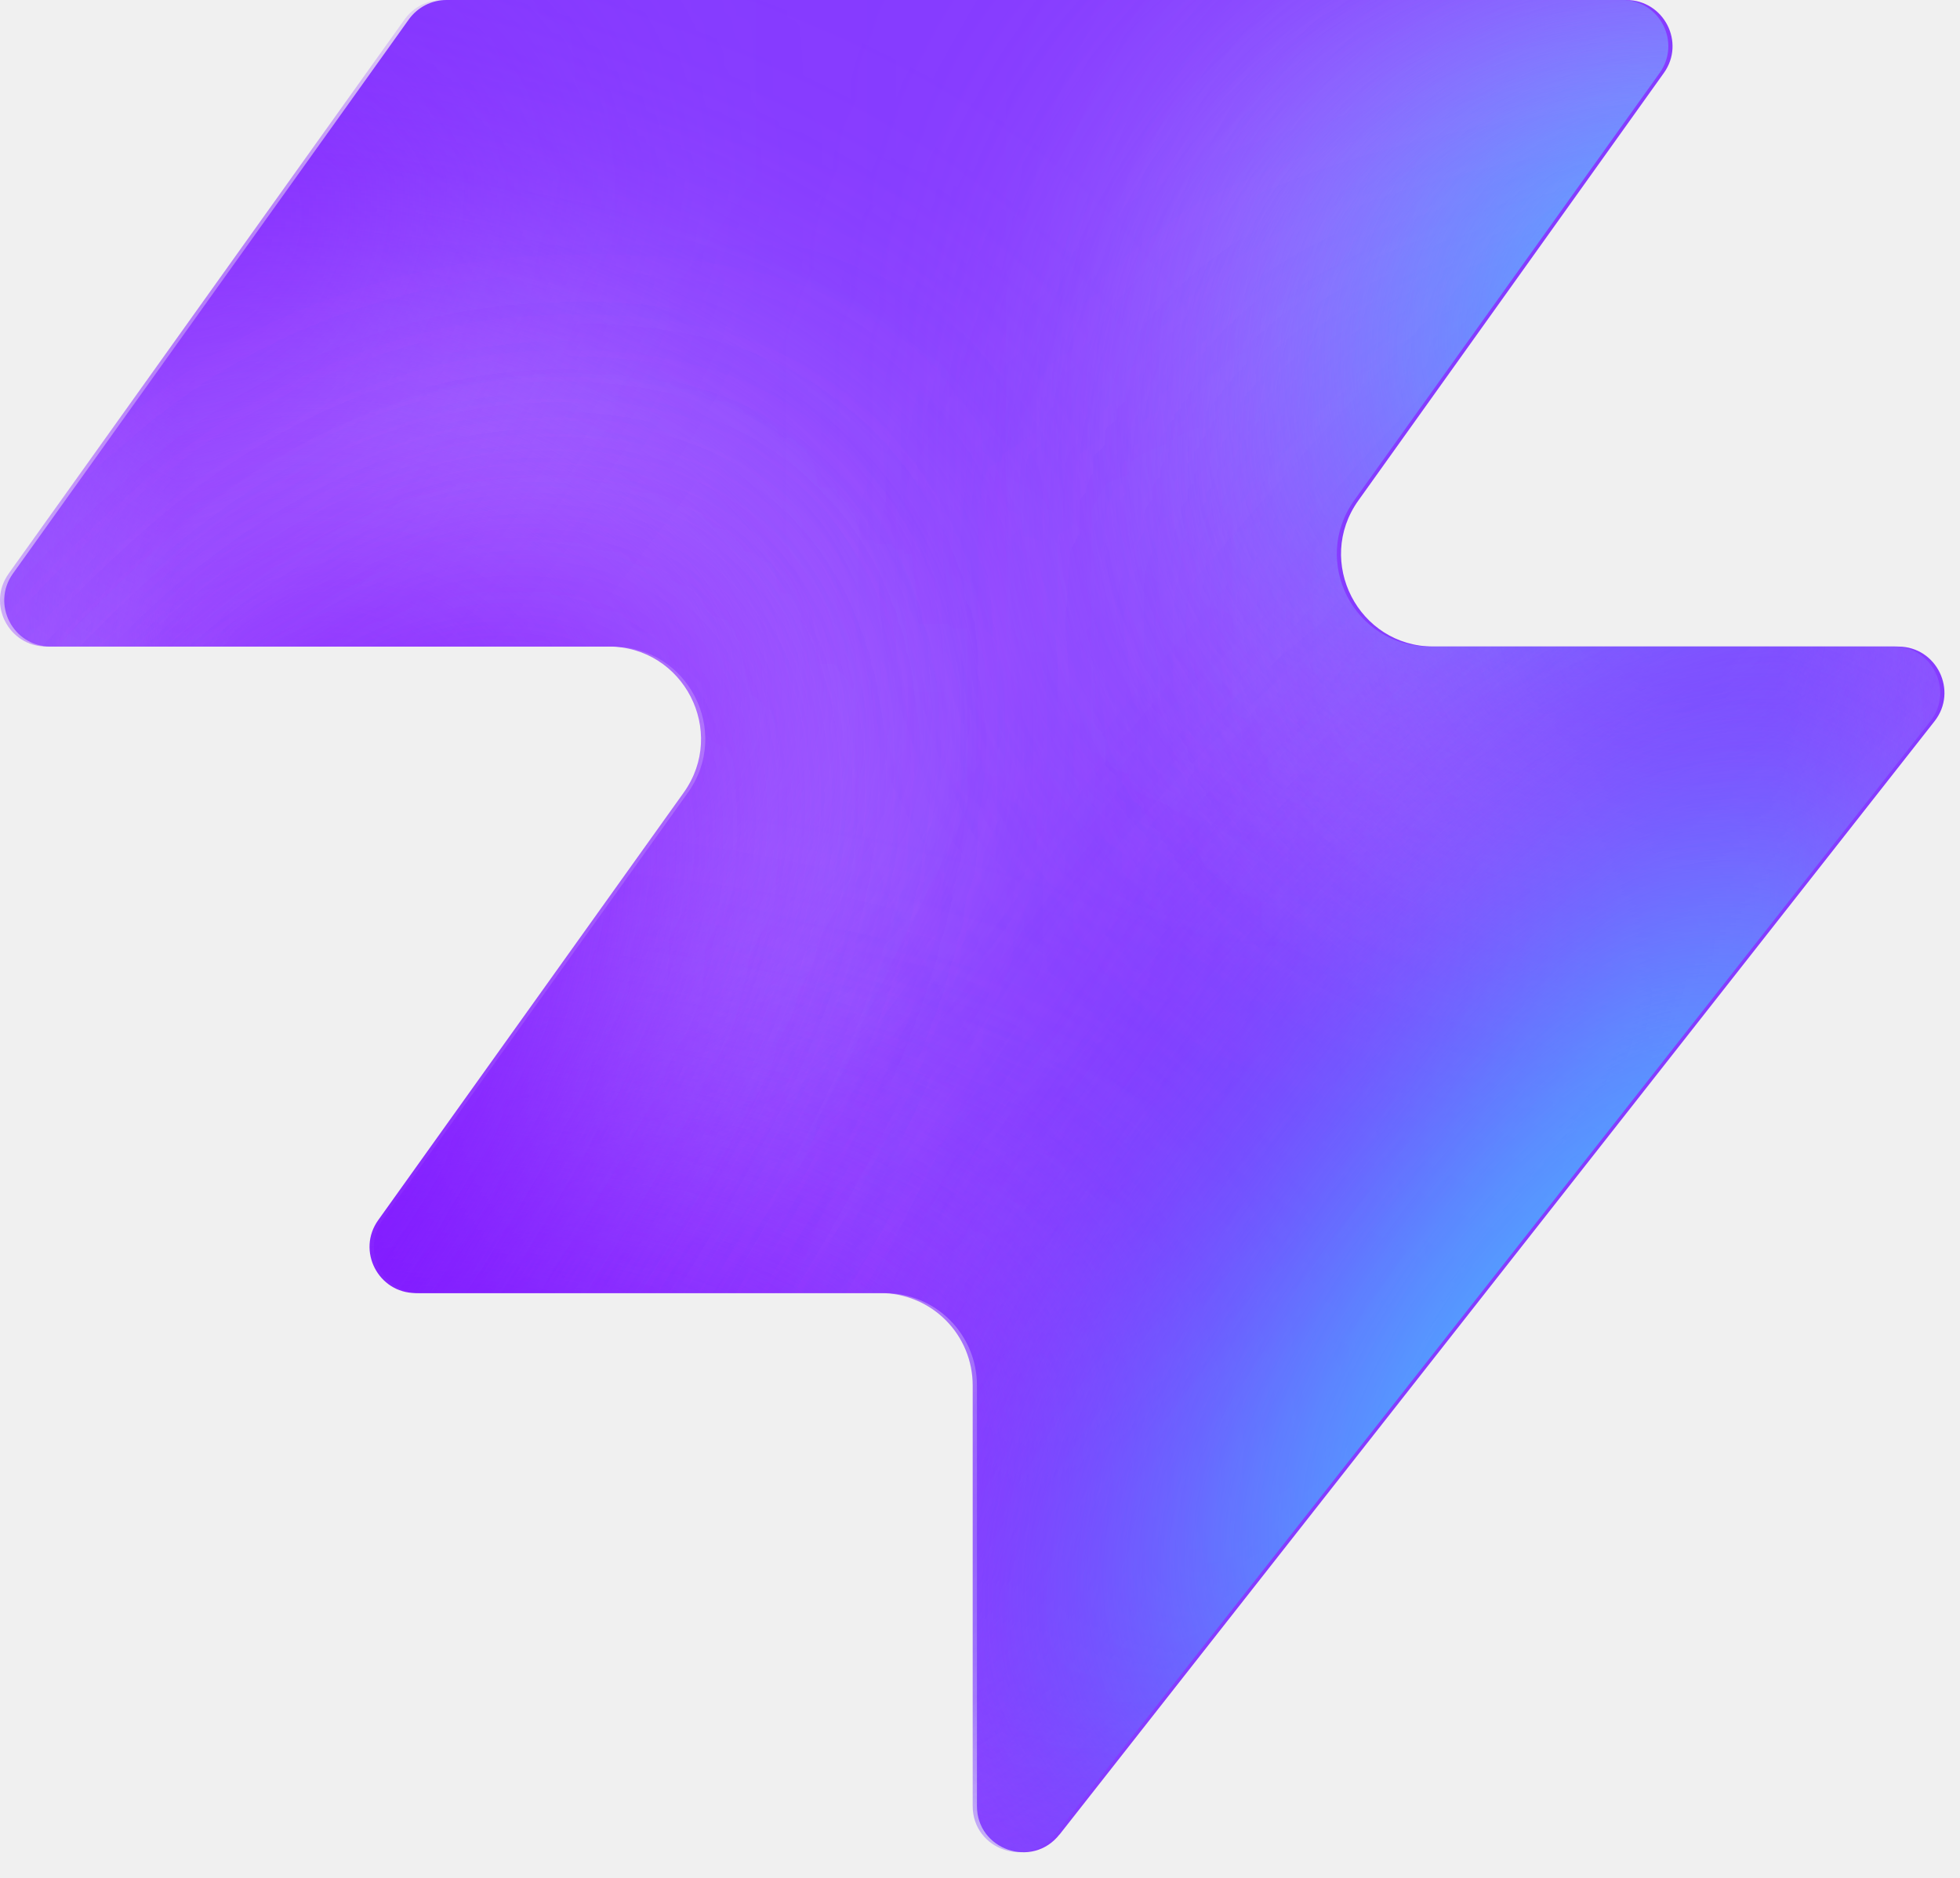
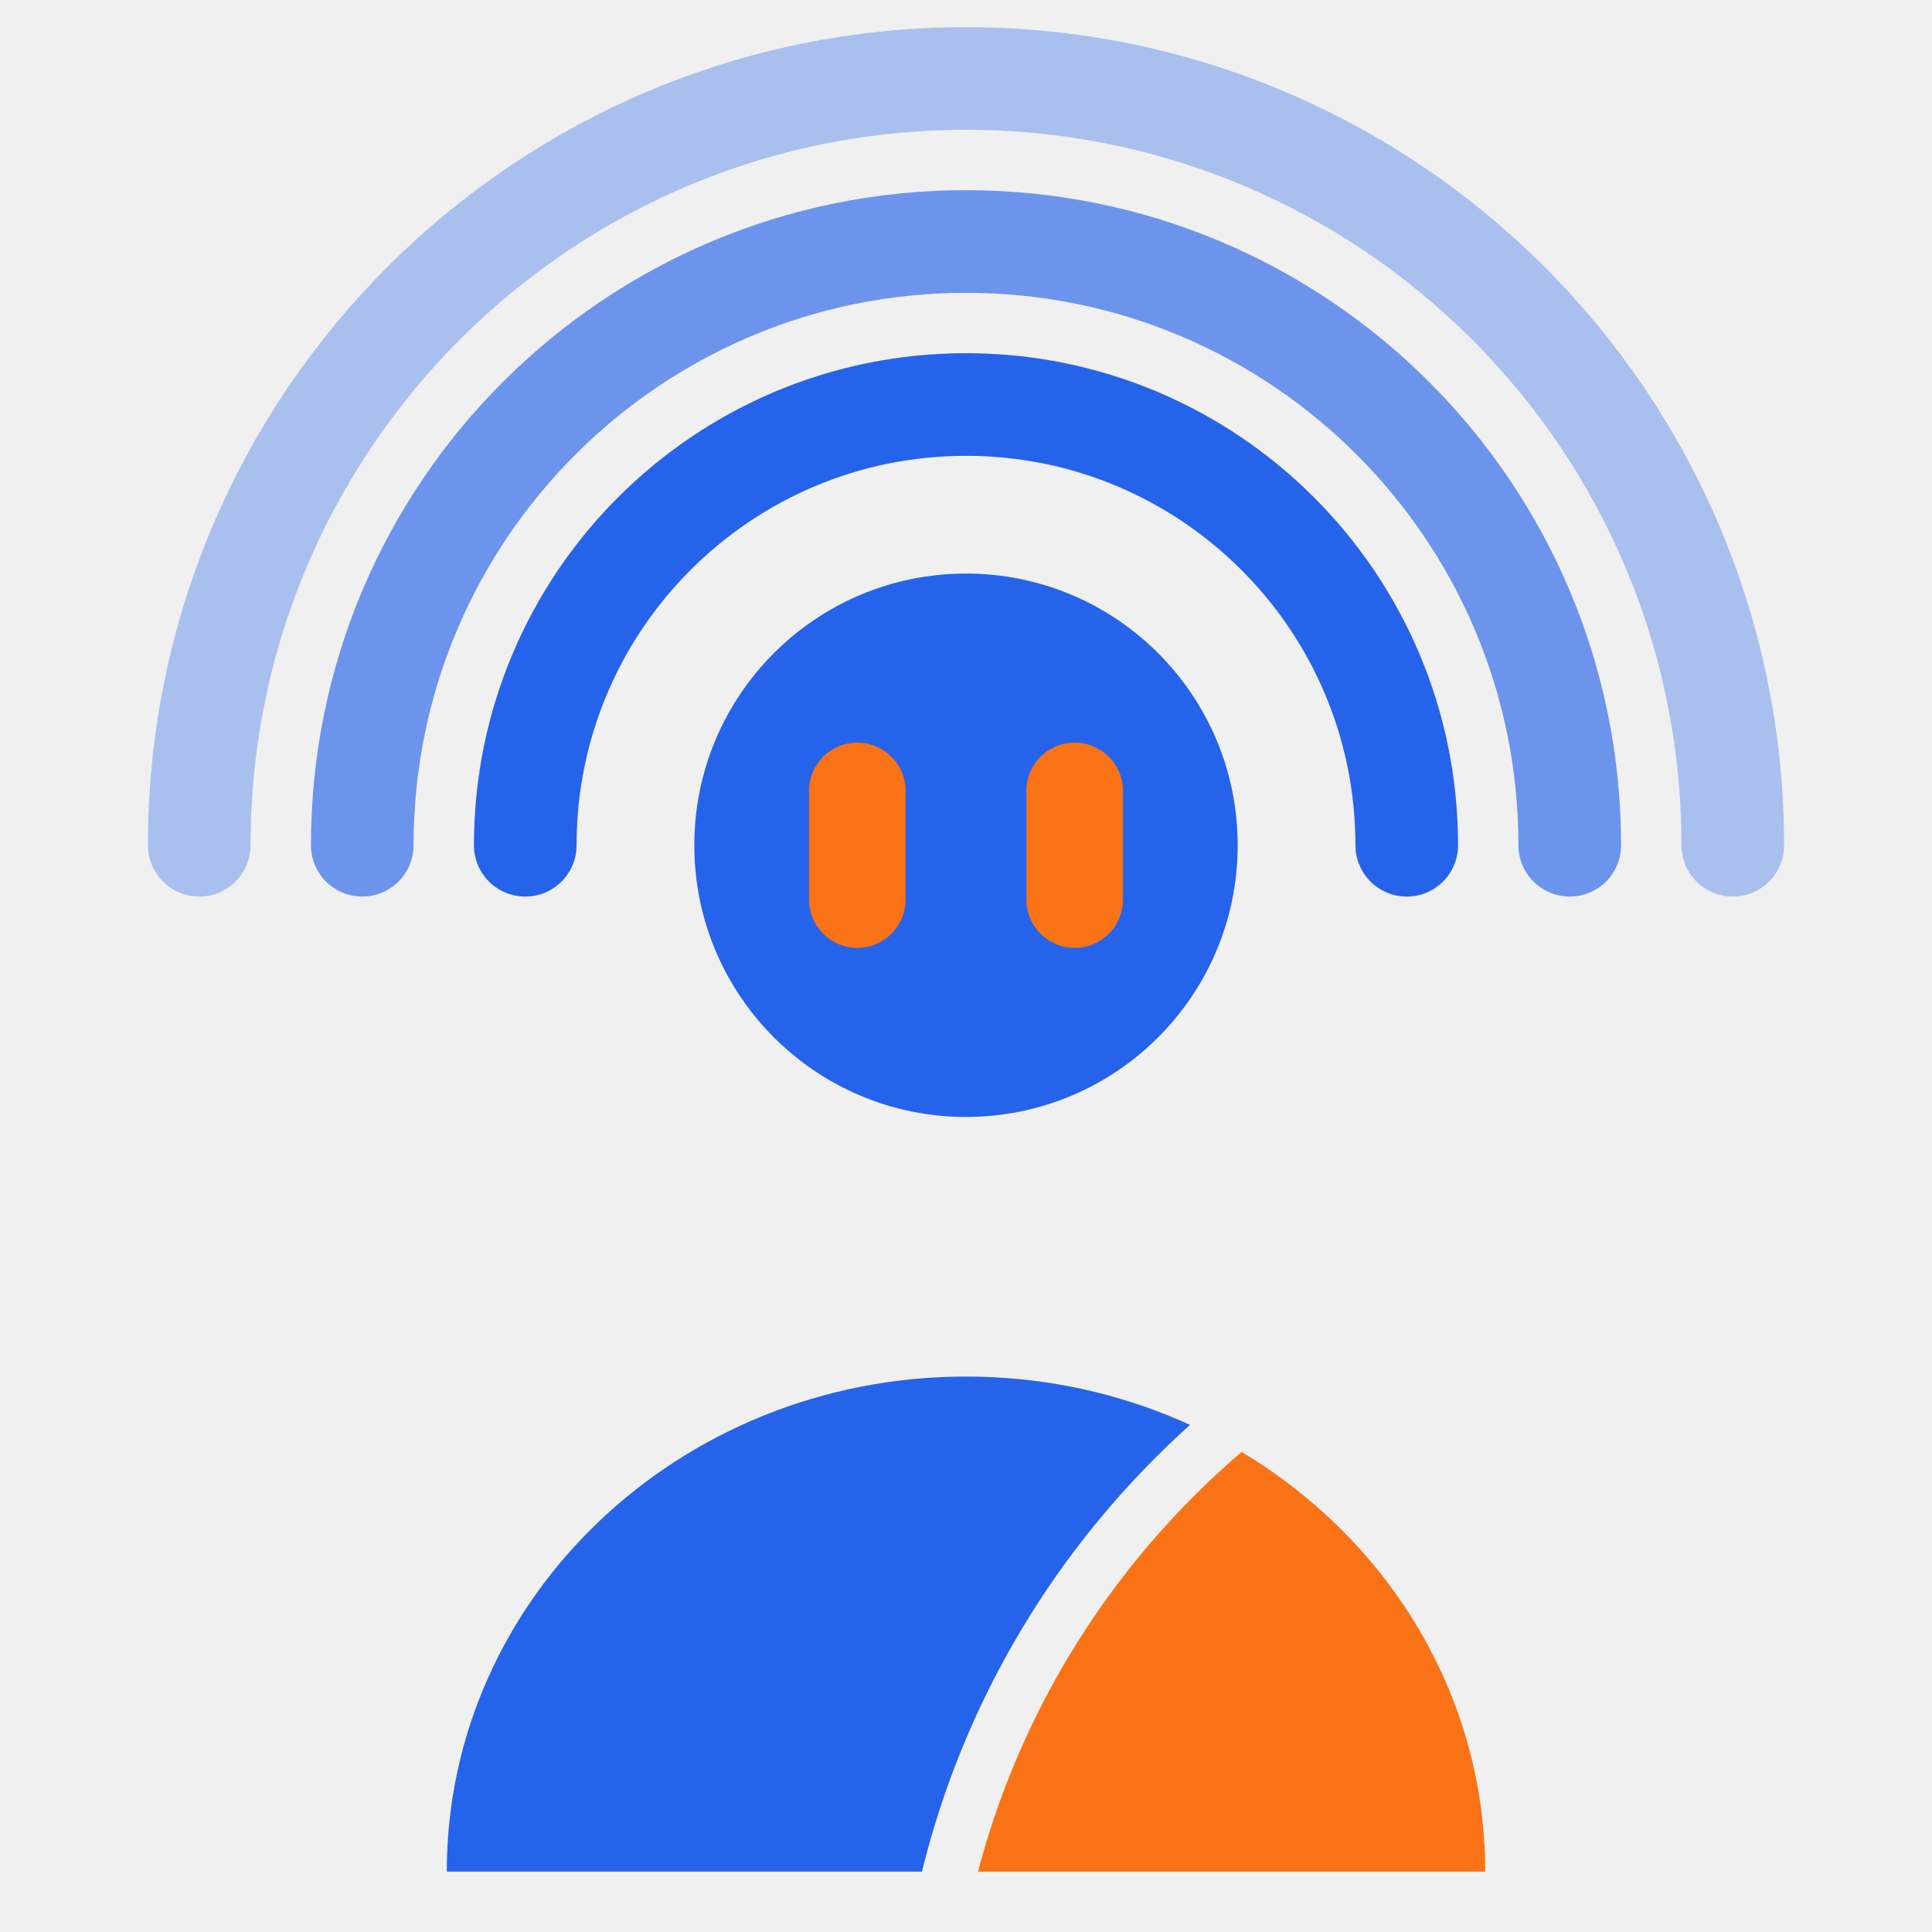
- <svg xmlns="http://www.w3.org/2000/svg" width="48" height="46" fill="none" viewBox="0 0 48 46">
-   <path fill="#863bff" d="M25.946 44.938c-.664.845-2.021.375-2.021-.698V33.937a2.26 2.26 0 0 0-2.262-2.262H10.287c-.92 0-1.456-1.04-.92-1.788l7.48-10.471c1.07-1.497 0-3.578-1.842-3.578H1.237c-.92 0-1.456-1.04-.92-1.788L10.013.474c.214-.297.556-.474.92-.474h28.894c.92 0 1.456 1.04.92 1.788l-7.48 10.471c-1.07 1.498 0 3.579 1.842 3.579h11.377c.943 0 1.473 1.088.89 1.83L25.947 44.94z" style="fill:#863bff;fill:color(display-p3 .525 .23 1);fill-opacity:1" />
-   <mask id="a" width="48" height="46" x="0" y="0" maskUnits="userSpaceOnUse" style="mask-type:alpha">
-     <path fill="#000" d="M25.842 44.938c-.664.844-2.021.375-2.021-.698V33.937a2.26 2.26 0 0 0-2.262-2.262H10.183c-.92 0-1.456-1.04-.92-1.788l7.48-10.471c1.07-1.498 0-3.579-1.842-3.579H1.133c-.92 0-1.456-1.04-.92-1.787L9.91.473c.214-.297.556-.474.92-.474h28.894c.92 0 1.456 1.04.92 1.788l-7.48 10.471c-1.07 1.498 0 3.578 1.842 3.578h11.377c.943 0 1.473 1.088.89 1.832L25.843 44.94z" style="fill:#000;fill-opacity:1" />
-   </mask>
-   <g mask="url(#a)">
-     <g filter="url(#b)">
-       <ellipse cx="5.508" cy="14.704" fill="#ede6ff" rx="5.508" ry="14.704" style="fill:#ede6ff;fill:color(display-p3 .927 .903 1);fill-opacity:1" transform="matrix(.00324 1 1 -.00324 -4.47 31.516)" />
-     </g>
-     <g filter="url(#c)">
-       <ellipse cx="10.399" cy="29.851" fill="#ede6ff" rx="10.399" ry="29.851" style="fill:#ede6ff;fill:color(display-p3 .927 .903 1);fill-opacity:1" transform="matrix(.00324 1 1 -.00324 -39.328 7.883)" />
-     </g>
-     <g filter="url(#d)">
-       <ellipse cx="5.508" cy="30.487" fill="#7e14ff" rx="5.508" ry="30.487" style="fill:#7e14ff;fill:color(display-p3 .492 .077 1);fill-opacity:1" transform="rotate(89.814 -25.913 -14.639)scale(1 -1)" />
-     </g>
-     <g filter="url(#e)">
-       <ellipse cx="5.508" cy="30.599" fill="#7e14ff" rx="5.508" ry="30.599" style="fill:#7e14ff;fill:color(display-p3 .492 .077 1);fill-opacity:1" transform="rotate(89.814 -32.644 -3.334)scale(1 -1)" />
-     </g>
-     <g filter="url(#f)">
-       <ellipse cx="5.508" cy="30.599" fill="#7e14ff" rx="5.508" ry="30.599" style="fill:#7e14ff;fill:color(display-p3 .492 .077 1);fill-opacity:1" transform="matrix(.00324 1 1 -.00324 -34.34 30.47)" />
-     </g>
-     <g filter="url(#g)">
-       <ellipse cx="14.072" cy="22.078" fill="#ede6ff" rx="14.072" ry="22.078" style="fill:#ede6ff;fill:color(display-p3 .927 .903 1);fill-opacity:1" transform="rotate(93.35 24.506 48.493)scale(-1 1)" />
-     </g>
-     <g filter="url(#h)">
-       <ellipse cx="3.47" cy="21.501" fill="#7e14ff" rx="3.47" ry="21.501" style="fill:#7e14ff;fill:color(display-p3 .492 .077 1);fill-opacity:1" transform="rotate(89.009 28.708 47.59)scale(-1 1)" />
-     </g>
-     <g filter="url(#i)">
-       <ellipse cx="3.47" cy="21.501" fill="#7e14ff" rx="3.47" ry="21.501" style="fill:#7e14ff;fill:color(display-p3 .492 .077 1);fill-opacity:1" transform="rotate(89.009 28.708 47.59)scale(-1 1)" />
-     </g>
-     <g filter="url(#j)">
-       <ellipse cx=".387" cy="8.972" fill="#7e14ff" rx="4.407" ry="29.108" style="fill:#7e14ff;fill:color(display-p3 .492 .077 1);fill-opacity:1" transform="rotate(39.51 .387 8.972)" />
-     </g>
-     <g filter="url(#k)">
-       <ellipse cx="47.523" cy="-6.092" fill="#7e14ff" rx="4.407" ry="29.108" style="fill:#7e14ff;fill:color(display-p3 .492 .077 1);fill-opacity:1" transform="rotate(37.892 47.523 -6.092)" />
-     </g>
-     <g filter="url(#l)">
-       <ellipse cx="41.412" cy="6.333" fill="#47bfff" rx="5.971" ry="9.665" style="fill:#47bfff;fill:color(display-p3 .28 .748 1);fill-opacity:1" transform="rotate(37.892 41.412 6.333)" />
-     </g>
-     <g filter="url(#m)">
-       <ellipse cx="-1.879" cy="38.332" fill="#7e14ff" rx="4.407" ry="29.108" style="fill:#7e14ff;fill:color(display-p3 .492 .077 1);fill-opacity:1" transform="rotate(37.892 -1.88 38.332)" />
-     </g>
-     <g filter="url(#n)">
-       <ellipse cx="-1.879" cy="38.332" fill="#7e14ff" rx="4.407" ry="29.108" style="fill:#7e14ff;fill:color(display-p3 .492 .077 1);fill-opacity:1" transform="rotate(37.892 -1.88 38.332)" />
-     </g>
-     <g filter="url(#o)">
-       <ellipse cx="35.651" cy="29.907" fill="#7e14ff" rx="4.407" ry="29.108" style="fill:#7e14ff;fill:color(display-p3 .492 .077 1);fill-opacity:1" transform="rotate(37.892 35.651 29.907)" />
-     </g>
-     <g filter="url(#p)">
-       <ellipse cx="38.418" cy="32.4" fill="#47bfff" rx="5.971" ry="15.297" style="fill:#47bfff;fill:color(display-p3 .28 .748 1);fill-opacity:1" transform="rotate(37.892 38.418 32.4)" />
-     </g>
+ <svg xmlns="http://www.w3.org/2000/svg" viewBox="0 0 32 32">
+   <defs>
+     <mask id="simcrew-human">
+       <rect width="32" height="32" fill="#fff" />
+       <circle cx="29.5" cy="34.5" r="14.2" fill="#000" />
+       <path d="M15.3 34.5A14.2 14.2 0 0 1 29.5 20.3" fill="none" stroke="#000" stroke-width="0.9" />
+     </mask>
+     <mask id="simcrew-bot">
+       <circle cx="29.5" cy="34.5" r="14.2" fill="#fff" />
+       <path d="M15.3 34.5A14.2 14.2 0 0 1 29.5 20.3" fill="none" stroke="#000" stroke-width="0.9" />
+     </mask>
+   </defs>
+   <g fill="none" stroke="#2563eb" stroke-width="1.7" stroke-linecap="round">
+     <path d="M8.7 14A7.3 7.3 0 0 1 23.3 14" />
+     <path d="M6 14A10 10 0 0 1 26 14" opacity=".65" />
+     <path d="M3.3 14A12.7 12.7 0 0 1 28.7 14" opacity=".35" />
  </g>
-   <defs>
-     <filter id="b" width="60.045" height="41.654" x="-19.77" y="16.149" color-interpolation-filters="sRGB" filterUnits="userSpaceOnUse">
-       <feFlood flood-opacity="0" result="BackgroundImageFix" />
-       <feBlend in="SourceGraphic" in2="BackgroundImageFix" result="shape" />
-       <feGaussianBlur result="effect1_foregroundBlur_2002_17158" stdDeviation="7.659" />
-     </filter>
-     <filter id="c" width="90.34" height="51.437" x="-54.613" y="-7.533" color-interpolation-filters="sRGB" filterUnits="userSpaceOnUse">
-       <feFlood flood-opacity="0" result="BackgroundImageFix" />
-       <feBlend in="SourceGraphic" in2="BackgroundImageFix" result="shape" />
-       <feGaussianBlur result="effect1_foregroundBlur_2002_17158" stdDeviation="7.659" />
-     </filter>
-     <filter id="d" width="79.355" height="29.4" x="-49.64" y="2.03" color-interpolation-filters="sRGB" filterUnits="userSpaceOnUse">
-       <feFlood flood-opacity="0" result="BackgroundImageFix" />
-       <feBlend in="SourceGraphic" in2="BackgroundImageFix" result="shape" />
-       <feGaussianBlur result="effect1_foregroundBlur_2002_17158" stdDeviation="4.596" />
-     </filter>
-     <filter id="e" width="79.579" height="29.4" x="-45.045" y="20.029" color-interpolation-filters="sRGB" filterUnits="userSpaceOnUse">
-       <feFlood flood-opacity="0" result="BackgroundImageFix" />
-       <feBlend in="SourceGraphic" in2="BackgroundImageFix" result="shape" />
-       <feGaussianBlur result="effect1_foregroundBlur_2002_17158" stdDeviation="4.596" />
-     </filter>
-     <filter id="f" width="79.579" height="29.4" x="-43.513" y="21.178" color-interpolation-filters="sRGB" filterUnits="userSpaceOnUse">
-       <feFlood flood-opacity="0" result="BackgroundImageFix" />
-       <feBlend in="SourceGraphic" in2="BackgroundImageFix" result="shape" />
-       <feGaussianBlur result="effect1_foregroundBlur_2002_17158" stdDeviation="4.596" />
-     </filter>
-     <filter id="g" width="74.749" height="58.852" x="15.756" y="-17.901" color-interpolation-filters="sRGB" filterUnits="userSpaceOnUse">
-       <feFlood flood-opacity="0" result="BackgroundImageFix" />
-       <feBlend in="SourceGraphic" in2="BackgroundImageFix" result="shape" />
-       <feGaussianBlur result="effect1_foregroundBlur_2002_17158" stdDeviation="7.659" />
-     </filter>
-     <filter id="h" width="61.377" height="25.362" x="23.548" y="2.284" color-interpolation-filters="sRGB" filterUnits="userSpaceOnUse">
-       <feFlood flood-opacity="0" result="BackgroundImageFix" />
-       <feBlend in="SourceGraphic" in2="BackgroundImageFix" result="shape" />
-       <feGaussianBlur result="effect1_foregroundBlur_2002_17158" stdDeviation="4.596" />
-     </filter>
-     <filter id="i" width="61.377" height="25.362" x="23.548" y="2.284" color-interpolation-filters="sRGB" filterUnits="userSpaceOnUse">
-       <feFlood flood-opacity="0" result="BackgroundImageFix" />
-       <feBlend in="SourceGraphic" in2="BackgroundImageFix" result="shape" />
-       <feGaussianBlur result="effect1_foregroundBlur_2002_17158" stdDeviation="4.596" />
-     </filter>
-     <filter id="j" width="56.045" height="63.649" x="-27.636" y="-22.853" color-interpolation-filters="sRGB" filterUnits="userSpaceOnUse">
-       <feFlood flood-opacity="0" result="BackgroundImageFix" />
-       <feBlend in="SourceGraphic" in2="BackgroundImageFix" result="shape" />
-       <feGaussianBlur result="effect1_foregroundBlur_2002_17158" stdDeviation="4.596" />
-     </filter>
-     <filter id="k" width="54.814" height="64.646" x="20.116" y="-38.415" color-interpolation-filters="sRGB" filterUnits="userSpaceOnUse">
-       <feFlood flood-opacity="0" result="BackgroundImageFix" />
-       <feBlend in="SourceGraphic" in2="BackgroundImageFix" result="shape" />
-       <feGaussianBlur result="effect1_foregroundBlur_2002_17158" stdDeviation="4.596" />
-     </filter>
-     <filter id="l" width="33.541" height="35.313" x="24.641" y="-11.323" color-interpolation-filters="sRGB" filterUnits="userSpaceOnUse">
-       <feFlood flood-opacity="0" result="BackgroundImageFix" />
-       <feBlend in="SourceGraphic" in2="BackgroundImageFix" result="shape" />
-       <feGaussianBlur result="effect1_foregroundBlur_2002_17158" stdDeviation="4.596" />
-     </filter>
-     <filter id="m" width="54.814" height="64.646" x="-29.286" y="6.009" color-interpolation-filters="sRGB" filterUnits="userSpaceOnUse">
-       <feFlood flood-opacity="0" result="BackgroundImageFix" />
-       <feBlend in="SourceGraphic" in2="BackgroundImageFix" result="shape" />
-       <feGaussianBlur result="effect1_foregroundBlur_2002_17158" stdDeviation="4.596" />
-     </filter>
-     <filter id="n" width="54.814" height="64.646" x="-29.286" y="6.009" color-interpolation-filters="sRGB" filterUnits="userSpaceOnUse">
-       <feFlood flood-opacity="0" result="BackgroundImageFix" />
-       <feBlend in="SourceGraphic" in2="BackgroundImageFix" result="shape" />
-       <feGaussianBlur result="effect1_foregroundBlur_2002_17158" stdDeviation="4.596" />
-     </filter>
-     <filter id="o" width="54.814" height="64.646" x="8.244" y="-2.416" color-interpolation-filters="sRGB" filterUnits="userSpaceOnUse">
-       <feFlood flood-opacity="0" result="BackgroundImageFix" />
-       <feBlend in="SourceGraphic" in2="BackgroundImageFix" result="shape" />
-       <feGaussianBlur result="effect1_foregroundBlur_2002_17158" stdDeviation="4.596" />
-     </filter>
-     <filter id="p" width="39.409" height="43.623" x="18.713" y="10.588" color-interpolation-filters="sRGB" filterUnits="userSpaceOnUse">
-       <feFlood flood-opacity="0" result="BackgroundImageFix" />
-       <feBlend in="SourceGraphic" in2="BackgroundImageFix" result="shape" />
-       <feGaussianBlur result="effect1_foregroundBlur_2002_17158" stdDeviation="4.596" />
-     </filter>
-   </defs>
+   <circle cx="16" cy="14" r="4.5" fill="#2563eb" />
+   <g fill="#f97316">
+     <rect x="13.4" y="12.3" width="1.6" height="3.4" rx=".8" />
+     <rect x="17" y="12.3" width="1.6" height="3.4" rx=".8" />
+   </g>
+   <path d="M7.4 31a8.6 8.2 0 0 1 17.2 0z" fill="#2563eb" mask="url(#simcrew-human)" />
+   <path d="M7.4 31a8.6 8.2 0 0 1 17.2 0z" fill="#f97316" mask="url(#simcrew-bot)" />
</svg>
